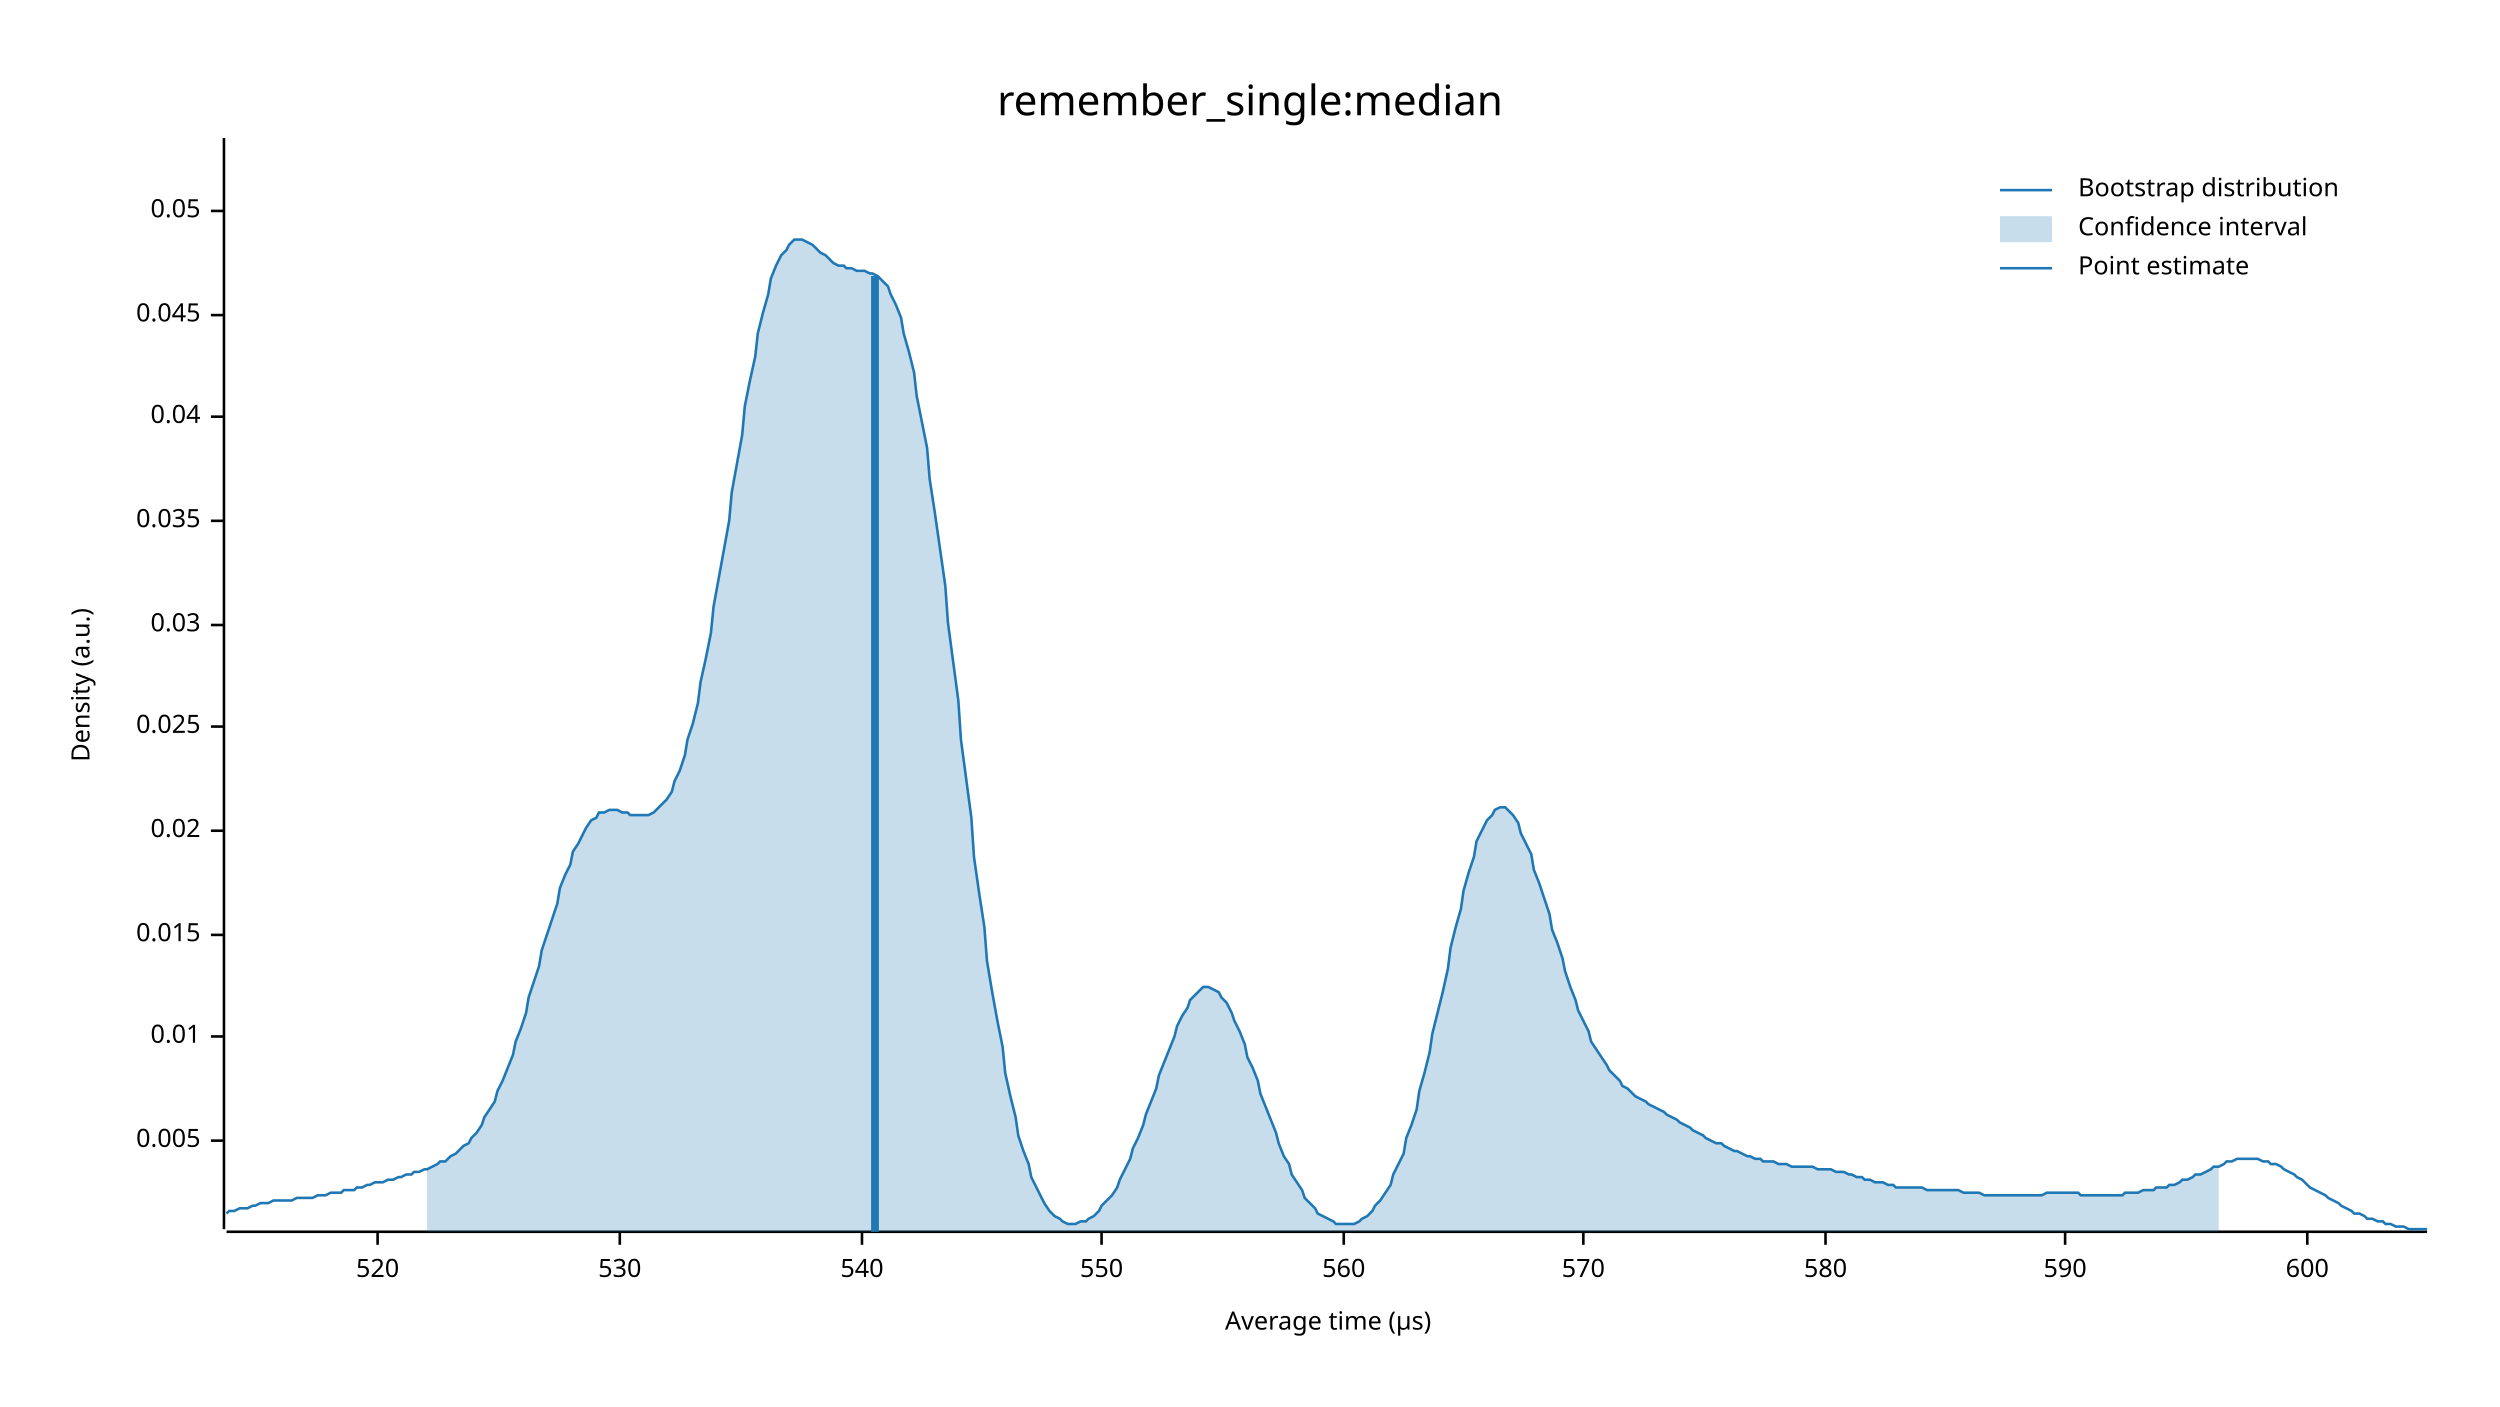
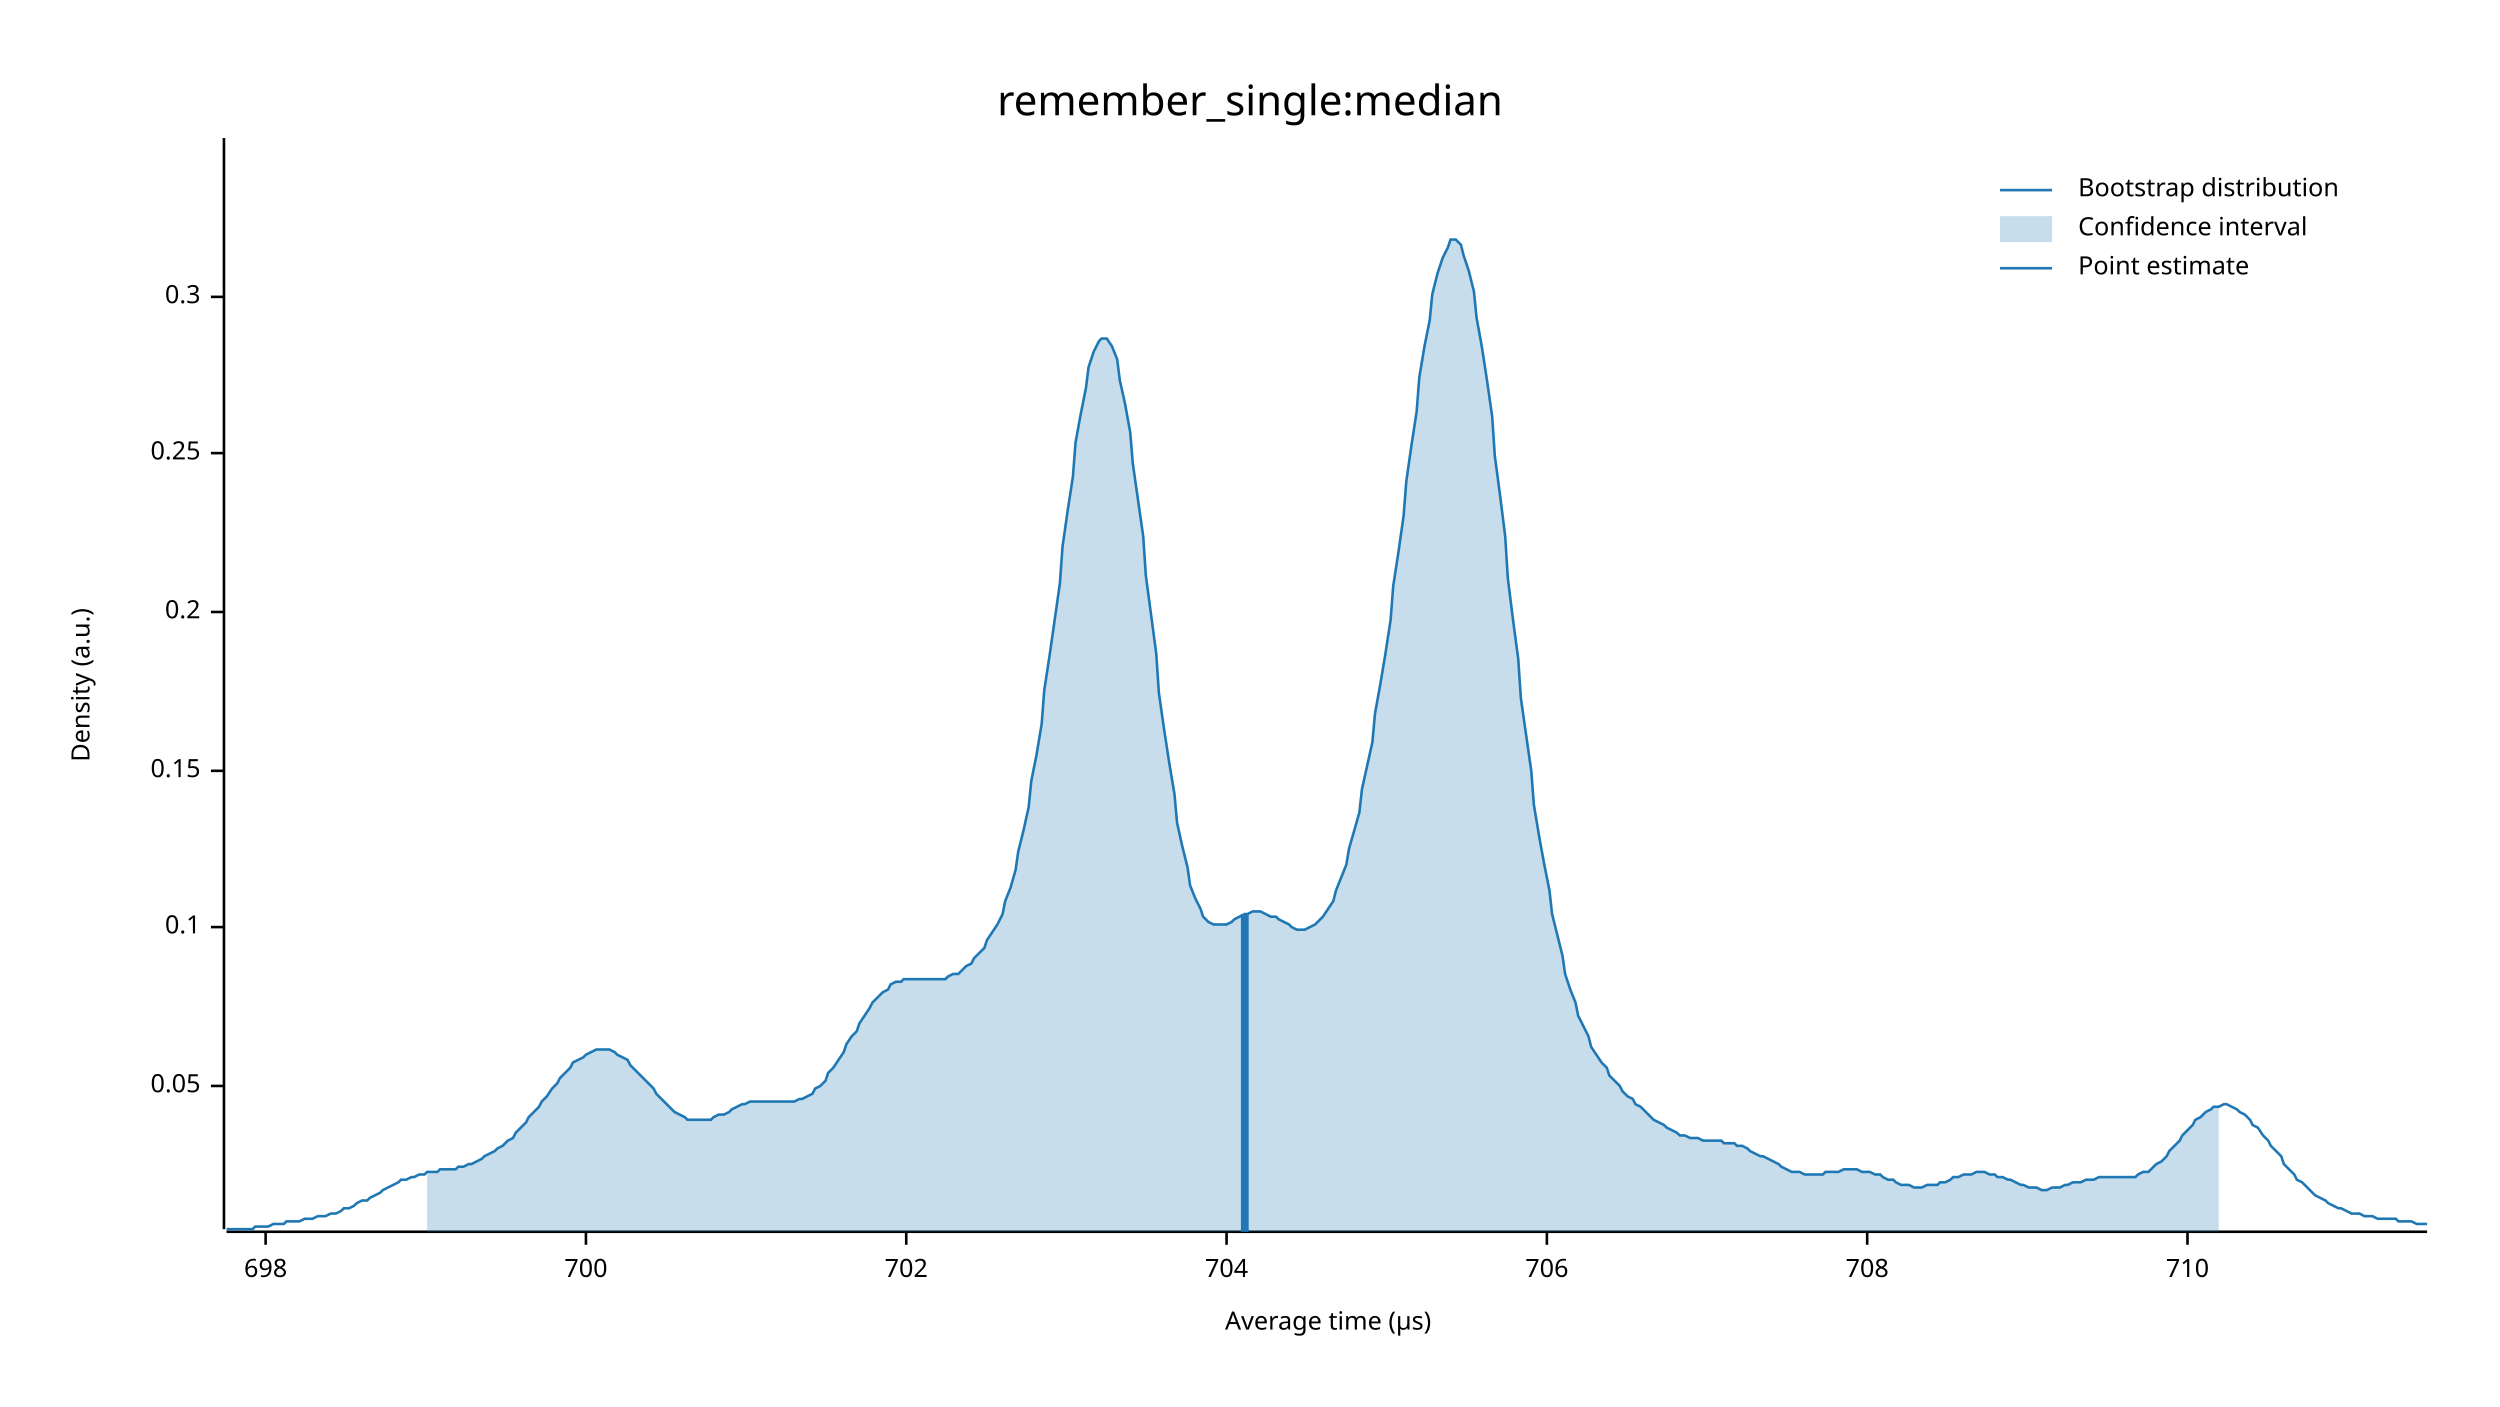
<svg xmlns="http://www.w3.org/2000/svg" width="960" height="540" viewBox="0 0 960 540">
  <text x="480" y="32" dy="0.76em" text-anchor="middle" font-family="sans-serif" font-size="16.129" opacity="1" fill="#000000">
remember_single:median
</text>
  <text x="27" y="263" dy="0.76em" text-anchor="middle" font-family="sans-serif" font-size="9.677" opacity="1" fill="#000000" transform="rotate(270, 27, 263)">
Density (a.u.)
</text>
  <text x="510" y="513" dy="-0.5ex" text-anchor="middle" font-family="sans-serif" font-size="9.677" opacity="1" fill="#000000">
Average time (µs)
</text>
  <polyline fill="none" opacity="1" stroke="#000000" stroke-width="1" points="86,53 86,472 " />
-   <text x="77" y="438" dy="0.5ex" text-anchor="end" font-family="sans-serif" font-size="9.677" opacity="1" fill="#000000">
- 0.005
- </text>
-   <polyline fill="none" opacity="1" stroke="#000000" stroke-width="1" points="81,438 86,438 " />
-   <text x="77" y="398" dy="0.5ex" text-anchor="end" font-family="sans-serif" font-size="9.677" opacity="1" fill="#000000">
- 0.01
- </text>
-   <polyline fill="none" opacity="1" stroke="#000000" stroke-width="1" points="81,398 86,398 " />
-   <text x="77" y="359" dy="0.5ex" text-anchor="end" font-family="sans-serif" font-size="9.677" opacity="1" fill="#000000">
- 0.015
- </text>
-   <polyline fill="none" opacity="1" stroke="#000000" stroke-width="1" points="81,359 86,359 " />
-   <text x="77" y="319" dy="0.5ex" text-anchor="end" font-family="sans-serif" font-size="9.677" opacity="1" fill="#000000">
- 0.02
- </text>
-   <polyline fill="none" opacity="1" stroke="#000000" stroke-width="1" points="81,319 86,319 " />
-   <text x="77" y="279" dy="0.5ex" text-anchor="end" font-family="sans-serif" font-size="9.677" opacity="1" fill="#000000">
- 0.025
- </text>
-   <polyline fill="none" opacity="1" stroke="#000000" stroke-width="1" points="81,279 86,279 " />
-   <text x="77" y="240" dy="0.5ex" text-anchor="end" font-family="sans-serif" font-size="9.677" opacity="1" fill="#000000">
- 0.03
- </text>
-   <polyline fill="none" opacity="1" stroke="#000000" stroke-width="1" points="81,240 86,240 " />
-   <text x="77" y="200" dy="0.5ex" text-anchor="end" font-family="sans-serif" font-size="9.677" opacity="1" fill="#000000">
- 0.035
- </text>
-   <polyline fill="none" opacity="1" stroke="#000000" stroke-width="1" points="81,200 86,200 " />
-   <text x="77" y="160" dy="0.5ex" text-anchor="end" font-family="sans-serif" font-size="9.677" opacity="1" fill="#000000">
- 0.04
- </text>
-   <polyline fill="none" opacity="1" stroke="#000000" stroke-width="1" points="81,160 86,160 " />
-   <text x="77" y="121" dy="0.5ex" text-anchor="end" font-family="sans-serif" font-size="9.677" opacity="1" fill="#000000">
- 0.045
- </text>
-   <polyline fill="none" opacity="1" stroke="#000000" stroke-width="1" points="81,121 86,121 " />
-   <text x="77" y="81" dy="0.5ex" text-anchor="end" font-family="sans-serif" font-size="9.677" opacity="1" fill="#000000">
+   <text x="77" y="417" dy="0.5ex" text-anchor="end" font-family="sans-serif" font-size="9.677" opacity="1" fill="#000000">
0.05
</text>
-   <polyline fill="none" opacity="1" stroke="#000000" stroke-width="1" points="81,81 86,81 " />
+   <polyline fill="none" opacity="1" stroke="#000000" stroke-width="1" points="81,417 86,417 " />
+   <text x="77" y="356" dy="0.5ex" text-anchor="end" font-family="sans-serif" font-size="9.677" opacity="1" fill="#000000">
+ 0.1
+ </text>
+   <polyline fill="none" opacity="1" stroke="#000000" stroke-width="1" points="81,356 86,356 " />
+   <text x="77" y="296" dy="0.5ex" text-anchor="end" font-family="sans-serif" font-size="9.677" opacity="1" fill="#000000">
+ 0.15
+ </text>
+   <polyline fill="none" opacity="1" stroke="#000000" stroke-width="1" points="81,296 86,296 " />
+   <text x="77" y="235" dy="0.5ex" text-anchor="end" font-family="sans-serif" font-size="9.677" opacity="1" fill="#000000">
+ 0.2
+ </text>
+   <polyline fill="none" opacity="1" stroke="#000000" stroke-width="1" points="81,235 86,235 " />
+   <text x="77" y="174" dy="0.5ex" text-anchor="end" font-family="sans-serif" font-size="9.677" opacity="1" fill="#000000">
+ 0.25
+ </text>
+   <polyline fill="none" opacity="1" stroke="#000000" stroke-width="1" points="81,174 86,174 " />
+   <text x="77" y="114" dy="0.5ex" text-anchor="end" font-family="sans-serif" font-size="9.677" opacity="1" fill="#000000">
+ 0.3
+ </text>
+   <polyline fill="none" opacity="1" stroke="#000000" stroke-width="1" points="81,114 86,114 " />
  <polyline fill="none" opacity="1" stroke="#000000" stroke-width="1" points="87,473 932,473 " />
-   <text x="145" y="483" dy="0.76em" text-anchor="middle" font-family="sans-serif" font-size="9.677" opacity="1" fill="#000000">
- 520
+   <text x="102" y="483" dy="0.76em" text-anchor="middle" font-family="sans-serif" font-size="9.677" opacity="1" fill="#000000">
+ 698
</text>
-   <polyline fill="none" opacity="1" stroke="#000000" stroke-width="1" points="145,473 145,478 " />
-   <text x="238" y="483" dy="0.76em" text-anchor="middle" font-family="sans-serif" font-size="9.677" opacity="1" fill="#000000">
- 530
+   <polyline fill="none" opacity="1" stroke="#000000" stroke-width="1" points="102,473 102,478 " />
+   <text x="225" y="483" dy="0.76em" text-anchor="middle" font-family="sans-serif" font-size="9.677" opacity="1" fill="#000000">
+ 700
</text>
-   <polyline fill="none" opacity="1" stroke="#000000" stroke-width="1" points="238,473 238,478 " />
-   <text x="331" y="483" dy="0.76em" text-anchor="middle" font-family="sans-serif" font-size="9.677" opacity="1" fill="#000000">
- 540
+   <polyline fill="none" opacity="1" stroke="#000000" stroke-width="1" points="225,473 225,478 " />
+   <text x="348" y="483" dy="0.76em" text-anchor="middle" font-family="sans-serif" font-size="9.677" opacity="1" fill="#000000">
+ 702
</text>
-   <polyline fill="none" opacity="1" stroke="#000000" stroke-width="1" points="331,473 331,478 " />
-   <text x="423" y="483" dy="0.76em" text-anchor="middle" font-family="sans-serif" font-size="9.677" opacity="1" fill="#000000">
- 550
+   <polyline fill="none" opacity="1" stroke="#000000" stroke-width="1" points="348,473 348,478 " />
+   <text x="471" y="483" dy="0.76em" text-anchor="middle" font-family="sans-serif" font-size="9.677" opacity="1" fill="#000000">
+ 704
</text>
-   <polyline fill="none" opacity="1" stroke="#000000" stroke-width="1" points="423,473 423,478 " />
-   <text x="516" y="483" dy="0.76em" text-anchor="middle" font-family="sans-serif" font-size="9.677" opacity="1" fill="#000000">
- 560
+   <polyline fill="none" opacity="1" stroke="#000000" stroke-width="1" points="471,473 471,478 " />
+   <text x="594" y="483" dy="0.76em" text-anchor="middle" font-family="sans-serif" font-size="9.677" opacity="1" fill="#000000">
+ 706
</text>
-   <polyline fill="none" opacity="1" stroke="#000000" stroke-width="1" points="516,473 516,478 " />
-   <text x="608" y="483" dy="0.76em" text-anchor="middle" font-family="sans-serif" font-size="9.677" opacity="1" fill="#000000">
- 570
+   <polyline fill="none" opacity="1" stroke="#000000" stroke-width="1" points="594,473 594,478 " />
+   <text x="717" y="483" dy="0.76em" text-anchor="middle" font-family="sans-serif" font-size="9.677" opacity="1" fill="#000000">
+ 708
</text>
-   <polyline fill="none" opacity="1" stroke="#000000" stroke-width="1" points="608,473 608,478 " />
-   <text x="701" y="483" dy="0.76em" text-anchor="middle" font-family="sans-serif" font-size="9.677" opacity="1" fill="#000000">
- 580
+   <polyline fill="none" opacity="1" stroke="#000000" stroke-width="1" points="717,473 717,478 " />
+   <text x="840" y="483" dy="0.76em" text-anchor="middle" font-family="sans-serif" font-size="9.677" opacity="1" fill="#000000">
+ 710
</text>
-   <polyline fill="none" opacity="1" stroke="#000000" stroke-width="1" points="701,473 701,478 " />
-   <text x="793" y="483" dy="0.76em" text-anchor="middle" font-family="sans-serif" font-size="9.677" opacity="1" fill="#000000">
- 590
- </text>
-   <polyline fill="none" opacity="1" stroke="#000000" stroke-width="1" points="793,473 793,478 " />
-   <text x="886" y="483" dy="0.76em" text-anchor="middle" font-family="sans-serif" font-size="9.677" opacity="1" fill="#000000">
- 600
- </text>
-   <polyline fill="none" opacity="1" stroke="#000000" stroke-width="1" points="886,473 886,478 " />
-   <polyline fill="none" opacity="1" stroke="#1F78B4" stroke-width="1" points="87,466 88,465 90,465 92,464 93,464 95,464 97,463 98,463 100,462 102,462 103,462 105,461 107,461 109,461 110,461 112,461 114,460 115,460 117,460 119,460 120,460 122,459 124,459 125,459 127,458 129,458 131,458 132,457 134,457 136,457 137,456 139,456 141,455 142,455 144,454 146,454 147,454 149,453 151,453 153,452 154,452 156,451 158,451 159,450 161,450 163,449 164,449 166,448 168,447 169,446 171,446 173,444 175,443 176,442 178,440 180,439 181,437 183,435 185,432 186,429 188,426 190,423 191,419 193,415 195,410 197,405 198,400 200,395 202,389 203,383 205,377 207,371 208,365 210,359 212,353 214,347 215,341 217,336 219,332 220,327 222,324 224,320 225,318 227,315 229,314 230,312 232,312 234,311 236,311 237,311 239,312 241,312 242,313 244,313 246,313 247,313 249,313 251,312 252,311 254,309 256,307 258,304 259,300 261,296 263,290 264,284 266,278 268,270 269,262 271,253 273,243 274,233 276,222 278,211 280,200 281,189 283,178 285,167 286,156 288,146 290,137 291,128 293,120 295,113 296,107 298,102 300,98 302,96 303,94 305,92 307,92 308,92 310,93 312,94 313,95 315,97 317,98 318,99 320,101 322,102 324,102 325,103 327,103 329,104 330,104 332,104 334,105 335,105 337,106 339,108 341,110 342,113 344,117 346,122 347,128 349,135 351,143 352,152 354,162 356,172 357,184 359,197 361,211 363,225 364,239 366,254 368,269 369,284 371,299 373,314 374,329 376,343 378,356 379,369 381,381 383,392 385,402 386,412 388,421 390,429 391,436 393,442 395,447 396,452 398,456 400,460 401,462 403,465 405,467 407,468 408,469 410,470 412,470 413,470 415,469 417,469 418,468 420,467 422,465 423,463 425,461 427,459 429,456 430,453 432,449 434,445 435,441 437,437 439,432 440,428 442,423 444,418 445,413 447,408 449,403 451,398 452,394 454,390 456,387 457,384 459,382 461,380 462,379 464,379 466,380 468,381 469,383 471,385 473,389 474,392 476,396 478,401 479,406 481,410 483,415 484,420 486,425 488,430 490,435 491,439 493,444 495,447 496,451 498,454 500,457 501,460 503,462 505,464 506,466 508,467 510,468 512,469 513,470 515,470 517,470 518,470 520,470 522,469 523,468 525,467 527,465 528,463 530,461 532,458 534,455 535,451 537,447 539,443 540,437 542,432 544,426 545,419 547,412 549,404 550,397 552,389 554,381 556,372 557,364 559,356 561,349 562,342 564,335 566,329 567,323 569,319 571,315 573,313 574,311 576,310 578,310 579,311 581,313 583,316 584,320 586,324 588,328 589,334 591,339 593,345 595,351 596,357 598,362 600,368 601,373 603,379 605,384 606,388 608,392 610,396 611,400 613,403 615,406 617,409 618,411 620,413 622,415 623,417 625,418 627,420 628,421 630,422 632,423 633,424 635,425 637,426 639,427 640,428 642,429 644,430 645,431 647,432 649,433 650,434 652,435 654,436 655,437 657,438 659,439 661,439 662,440 664,441 666,442 667,442 669,443 671,444 672,444 674,445 676,445 677,446 679,446 681,446 683,447 684,447 686,447 688,448 689,448 691,448 693,448 694,448 696,448 698,449 700,449 701,449 703,449 705,450 706,450 708,450 710,451 711,451 713,452 715,452 716,453 718,453 720,454 722,454 723,454 725,455 727,455 728,456 730,456 732,456 733,456 735,456 737,456 738,456 740,457 742,457 744,457 745,457 747,457 749,457 750,457 752,457 754,458 755,458 757,458 759,458 760,458 762,459 764,459 766,459 767,459 769,459 771,459 772,459 774,459 776,459 777,459 779,459 781,459 782,459 784,459 786,458 788,458 789,458 791,458 793,458 794,458 796,458 798,458 799,459 801,459 803,459 804,459 806,459 808,459 810,459 811,459 813,459 815,459 816,458 818,458 820,458 821,458 823,457 825,457 827,457 828,456 830,456 832,456 833,455 835,455 837,454 838,453 840,453 842,452 843,451 845,451 847,450 849,449 850,448 852,448 854,447 855,446 857,446 859,445 860,445 862,445 864,445 865,445 867,445 869,446 871,446 872,447 874,447 876,448 877,449 879,450 881,451 882,452 884,453 886,455 887,456 889,457 891,458 893,459 894,460 896,461 898,462 899,463 901,464 903,465 904,466 906,466 908,467 909,468 911,468 913,469 915,469 916,470 918,470 920,471 921,471 923,471 925,472 926,472 928,472 930,472 932,472 " />
-   <polygon opacity="0.25" fill="#1F78B4" points="164,449 166,448 168,447 169,446 171,446 173,444 175,443 176,442 178,440 180,439 181,437 183,435 185,432 186,429 188,426 190,423 191,419 193,415 195,410 197,405 198,400 200,395 202,389 203,383 205,377 207,371 208,365 210,359 212,353 214,347 215,341 217,336 219,332 220,327 222,324 224,320 225,318 227,315 229,314 230,312 232,312 234,311 236,311 237,311 239,312 241,312 242,313 244,313 246,313 247,313 249,313 251,312 252,311 254,309 256,307 258,304 259,300 261,296 263,290 264,284 266,278 268,270 269,262 271,253 273,243 274,233 276,222 278,211 280,200 281,189 283,178 285,167 286,156 288,146 290,137 291,128 293,120 295,113 296,107 298,102 300,98 302,96 303,94 305,92 307,92 308,92 310,93 312,94 313,95 315,97 317,98 318,99 320,101 322,102 324,102 325,103 327,103 329,104 330,104 332,104 334,105 335,105 337,106 339,108 341,110 342,113 344,117 346,122 347,128 349,135 351,143 352,152 354,162 356,172 357,184 359,197 361,211 363,225 364,239 366,254 368,269 369,284 371,299 373,314 374,329 376,343 378,356 379,369 381,381 383,392 385,402 386,412 388,421 390,429 391,436 393,442 395,447 396,452 398,456 400,460 401,462 403,465 405,467 407,468 408,469 410,470 412,470 413,470 415,469 417,469 418,468 420,467 422,465 423,463 425,461 427,459 429,456 430,453 432,449 434,445 435,441 437,437 439,432 440,428 442,423 444,418 445,413 447,408 449,403 451,398 452,394 454,390 456,387 457,384 459,382 461,380 462,379 464,379 466,380 468,381 469,383 471,385 473,389 474,392 476,396 478,401 479,406 481,410 483,415 484,420 486,425 488,430 490,435 491,439 493,444 495,447 496,451 498,454 500,457 501,460 503,462 505,464 506,466 508,467 510,468 512,469 513,470 515,470 517,470 518,470 520,470 522,469 523,468 525,467 527,465 528,463 530,461 532,458 534,455 535,451 537,447 539,443 540,437 542,432 544,426 545,419 547,412 549,404 550,397 552,389 554,381 556,372 557,364 559,356 561,349 562,342 564,335 566,329 567,323 569,319 571,315 573,313 574,311 576,310 578,310 579,311 581,313 583,316 584,320 586,324 588,328 589,334 591,339 593,345 595,351 596,357 598,362 600,368 601,373 603,379 605,384 606,388 608,392 610,396 611,400 613,403 615,406 617,409 618,411 620,413 622,415 623,417 625,418 627,420 628,421 630,422 632,423 633,424 635,425 637,426 639,427 640,428 642,429 644,430 645,431 647,432 649,433 650,434 652,435 654,436 655,437 657,438 659,439 661,439 662,440 664,441 666,442 667,442 669,443 671,444 672,444 674,445 676,445 677,446 679,446 681,446 683,447 684,447 686,447 688,448 689,448 691,448 693,448 694,448 696,448 698,449 700,449 701,449 703,449 705,450 706,450 708,450 710,451 711,451 713,452 715,452 716,453 718,453 720,454 722,454 723,454 725,455 727,455 728,456 730,456 732,456 733,456 735,456 737,456 738,456 740,457 742,457 744,457 745,457 747,457 749,457 750,457 752,457 754,458 755,458 757,458 759,458 760,458 762,459 764,459 766,459 767,459 769,459 771,459 772,459 774,459 776,459 777,459 779,459 781,459 782,459 784,459 786,458 788,458 789,458 791,458 793,458 794,458 796,458 798,458 799,459 801,459 803,459 804,459 806,459 808,459 810,459 811,459 813,459 815,459 816,458 818,458 820,458 821,458 823,457 825,457 827,457 828,456 830,456 832,456 833,455 835,455 837,454 838,453 840,453 842,452 843,451 845,451 847,450 849,449 850,448 852,448 852,473 164,473 " />
-   <polyline fill="none" opacity="1" stroke="#1F78B4" stroke-width="3" points="336,473 336,106 " />
+   <polyline fill="none" opacity="1" stroke="#000000" stroke-width="1" points="840,473 840,478 " />
+   <polyline fill="none" opacity="1" stroke="#1F78B4" stroke-width="1" points="87,472 88,472 90,472 92,472 93,472 95,472 97,472 98,471 100,471 102,471 103,471 105,470 107,470 109,470 110,469 112,469 114,469 115,469 117,468 119,468 120,468 122,467 124,467 125,467 127,466 129,466 131,465 132,464 134,464 136,463 137,462 139,461 141,461 142,460 144,459 146,458 147,457 149,456 151,455 153,454 154,453 156,453 158,452 159,452 161,451 163,451 164,450 166,450 168,450 169,449 171,449 173,449 175,449 176,448 178,448 180,447 181,447 183,446 185,445 186,444 188,443 190,442 191,441 193,440 195,438 197,437 198,435 200,433 202,431 203,429 205,427 207,425 208,423 210,421 212,418 214,416 215,414 217,412 219,410 220,408 222,407 224,406 225,405 227,404 229,403 230,403 232,403 234,403 236,404 237,405 239,406 241,407 242,409 244,411 246,413 247,414 249,416 251,418 252,420 254,422 256,424 258,426 259,427 261,428 263,429 264,430 266,430 268,430 269,430 271,430 273,430 274,429 276,428 278,428 280,427 281,426 283,425 285,424 286,424 288,423 290,423 291,423 293,423 295,423 296,423 298,423 300,423 302,423 303,423 305,423 307,422 308,422 310,421 312,420 313,418 315,417 317,415 318,412 320,410 322,407 324,404 325,401 327,398 329,396 330,393 332,390 334,387 335,385 337,383 339,381 341,380 342,378 344,377 346,377 347,376 349,376 351,376 352,376 354,376 356,376 357,376 359,376 361,376 363,376 364,375 366,374 368,374 369,373 371,371 373,370 374,368 376,366 378,364 379,361 381,358 383,355 385,351 386,346 388,341 390,334 391,327 393,319 395,310 396,300 398,290 400,278 401,265 403,252 405,238 407,224 408,210 410,196 412,183 413,170 415,159 417,149 418,141 420,135 422,131 423,130 425,130 427,133 429,138 430,146 432,155 434,166 435,178 437,192 439,206 440,221 442,236 444,251 445,266 447,280 449,293 451,305 452,316 454,325 456,333 457,340 459,345 461,349 462,352 464,354 466,355 468,355 469,355 471,355 473,354 474,353 476,352 478,351 479,351 481,350 483,350 484,350 486,351 488,352 490,352 491,353 493,354 495,355 496,356 498,357 500,357 501,357 503,356 505,355 506,354 508,352 510,349 512,346 513,342 515,337 517,332 518,326 520,319 522,312 523,303 525,294 527,285 528,274 530,263 532,251 534,238 535,225 537,212 539,198 540,185 542,171 544,158 545,145 547,133 549,123 550,113 552,105 554,99 556,95 557,92 559,92 561,94 562,98 564,104 566,112 567,122 569,133 571,146 573,160 574,175 576,190 578,206 579,222 581,238 583,253 584,268 586,282 588,296 589,309 591,321 593,332 595,342 596,351 598,359 600,367 601,374 603,380 605,385 606,390 608,394 610,398 611,402 613,405 615,408 617,410 618,413 620,415 622,417 623,419 625,421 627,422 628,424 630,425 632,427 633,428 635,430 637,431 639,432 640,433 642,434 644,435 645,436 647,436 649,437 650,437 652,437 654,438 655,438 657,438 659,438 661,438 662,439 664,439 666,439 667,440 669,440 671,441 672,442 674,443 676,444 677,444 679,445 681,446 683,447 684,448 686,449 688,450 689,450 691,450 693,451 694,451 696,451 698,451 700,451 701,450 703,450 705,450 706,450 708,449 710,449 711,449 713,449 715,450 716,450 718,450 720,451 722,451 723,452 725,453 727,453 728,454 730,455 732,455 733,455 735,456 737,456 738,456 740,455 742,455 744,455 745,454 747,454 749,453 750,452 752,452 754,451 755,451 757,451 759,450 760,450 762,450 764,451 766,451 767,452 769,452 771,453 772,453 774,454 776,455 777,455 779,456 781,456 782,456 784,457 786,457 788,456 789,456 791,456 793,455 794,455 796,454 798,454 799,454 801,453 803,453 804,453 806,452 808,452 810,452 811,452 813,452 815,452 816,452 818,452 820,452 821,451 823,450 825,450 827,448 828,447 830,446 832,444 833,442 835,440 837,438 838,436 840,434 842,432 843,430 845,429 847,427 849,426 850,425 852,425 854,424 855,424 857,425 859,426 860,427 862,428 864,430 865,432 867,433 869,436 871,438 872,440 874,442 876,444 877,447 879,449 881,451 882,453 884,454 886,456 887,457 889,459 891,460 893,461 894,462 896,463 898,464 899,464 901,465 903,466 904,466 906,466 908,467 909,467 911,467 913,468 915,468 916,468 918,468 920,468 921,469 923,469 925,469 926,469 928,470 930,470 932,470 " />
+   <polygon opacity="0.25" fill="#1F78B4" points="164,450 166,450 168,450 169,449 171,449 173,449 175,449 176,448 178,448 180,447 181,447 183,446 185,445 186,444 188,443 190,442 191,441 193,440 195,438 197,437 198,435 200,433 202,431 203,429 205,427 207,425 208,423 210,421 212,418 214,416 215,414 217,412 219,410 220,408 222,407 224,406 225,405 227,404 229,403 230,403 232,403 234,403 236,404 237,405 239,406 241,407 242,409 244,411 246,413 247,414 249,416 251,418 252,420 254,422 256,424 258,426 259,427 261,428 263,429 264,430 266,430 268,430 269,430 271,430 273,430 274,429 276,428 278,428 280,427 281,426 283,425 285,424 286,424 288,423 290,423 291,423 293,423 295,423 296,423 298,423 300,423 302,423 303,423 305,423 307,422 308,422 310,421 312,420 313,418 315,417 317,415 318,412 320,410 322,407 324,404 325,401 327,398 329,396 330,393 332,390 334,387 335,385 337,383 339,381 341,380 342,378 344,377 346,377 347,376 349,376 351,376 352,376 354,376 356,376 357,376 359,376 361,376 363,376 364,375 366,374 368,374 369,373 371,371 373,370 374,368 376,366 378,364 379,361 381,358 383,355 385,351 386,346 388,341 390,334 391,327 393,319 395,310 396,300 398,290 400,278 401,265 403,252 405,238 407,224 408,210 410,196 412,183 413,170 415,159 417,149 418,141 420,135 422,131 423,130 425,130 427,133 429,138 430,146 432,155 434,166 435,178 437,192 439,206 440,221 442,236 444,251 445,266 447,280 449,293 451,305 452,316 454,325 456,333 457,340 459,345 461,349 462,352 464,354 466,355 468,355 469,355 471,355 473,354 474,353 476,352 478,351 479,351 481,350 483,350 484,350 486,351 488,352 490,352 491,353 493,354 495,355 496,356 498,357 500,357 501,357 503,356 505,355 506,354 508,352 510,349 512,346 513,342 515,337 517,332 518,326 520,319 522,312 523,303 525,294 527,285 528,274 530,263 532,251 534,238 535,225 537,212 539,198 540,185 542,171 544,158 545,145 547,133 549,123 550,113 552,105 554,99 556,95 557,92 559,92 561,94 562,98 564,104 566,112 567,122 569,133 571,146 573,160 574,175 576,190 578,206 579,222 581,238 583,253 584,268 586,282 588,296 589,309 591,321 593,332 595,342 596,351 598,359 600,367 601,374 603,380 605,385 606,390 608,394 610,398 611,402 613,405 615,408 617,410 618,413 620,415 622,417 623,419 625,421 627,422 628,424 630,425 632,427 633,428 635,430 637,431 639,432 640,433 642,434 644,435 645,436 647,436 649,437 650,437 652,437 654,438 655,438 657,438 659,438 661,438 662,439 664,439 666,439 667,440 669,440 671,441 672,442 674,443 676,444 677,444 679,445 681,446 683,447 684,448 686,449 688,450 689,450 691,450 693,451 694,451 696,451 698,451 700,451 701,450 703,450 705,450 706,450 708,449 710,449 711,449 713,449 715,450 716,450 718,450 720,451 722,451 723,452 725,453 727,453 728,454 730,455 732,455 733,455 735,456 737,456 738,456 740,455 742,455 744,455 745,454 747,454 749,453 750,452 752,452 754,451 755,451 757,451 759,450 760,450 762,450 764,451 766,451 767,452 769,452 771,453 772,453 774,454 776,455 777,455 779,456 781,456 782,456 784,457 786,457 788,456 789,456 791,456 793,455 794,455 796,454 798,454 799,454 801,453 803,453 804,453 806,452 808,452 810,452 811,452 813,452 815,452 816,452 818,452 820,452 821,451 823,450 825,450 827,448 828,447 830,446 832,444 833,442 835,440 837,438 838,436 840,434 842,432 843,430 845,429 847,427 849,426 850,425 852,425 852,473 164,473 " />
+   <polyline fill="none" opacity="1" stroke="#1F78B4" stroke-width="3" points="478,473 478,351 " />
  <text x="798" y="68" dy="0.76em" text-anchor="start" font-family="sans-serif" font-size="9.677" opacity="1" fill="#000000">
Bootstrap distribution
</text>
  <text x="798" y="83" dy="0.76em" text-anchor="start" font-family="sans-serif" font-size="9.677" opacity="1" fill="#000000">
Confidence interval
</text>
  <text x="798" y="98" dy="0.76em" text-anchor="start" font-family="sans-serif" font-size="9.677" opacity="1" fill="#000000">
Point estimate
</text>
  <polyline fill="none" opacity="1" stroke="#1F78B4" stroke-width="1" points="768,73 788,73 " />
  <rect x="768" y="83" width="20" height="10" opacity="0.25" fill="#1F78B4" stroke="none" />
  <polyline fill="none" opacity="1" stroke="#1F78B4" stroke-width="1" points="768,103 788,103 " />
</svg>
